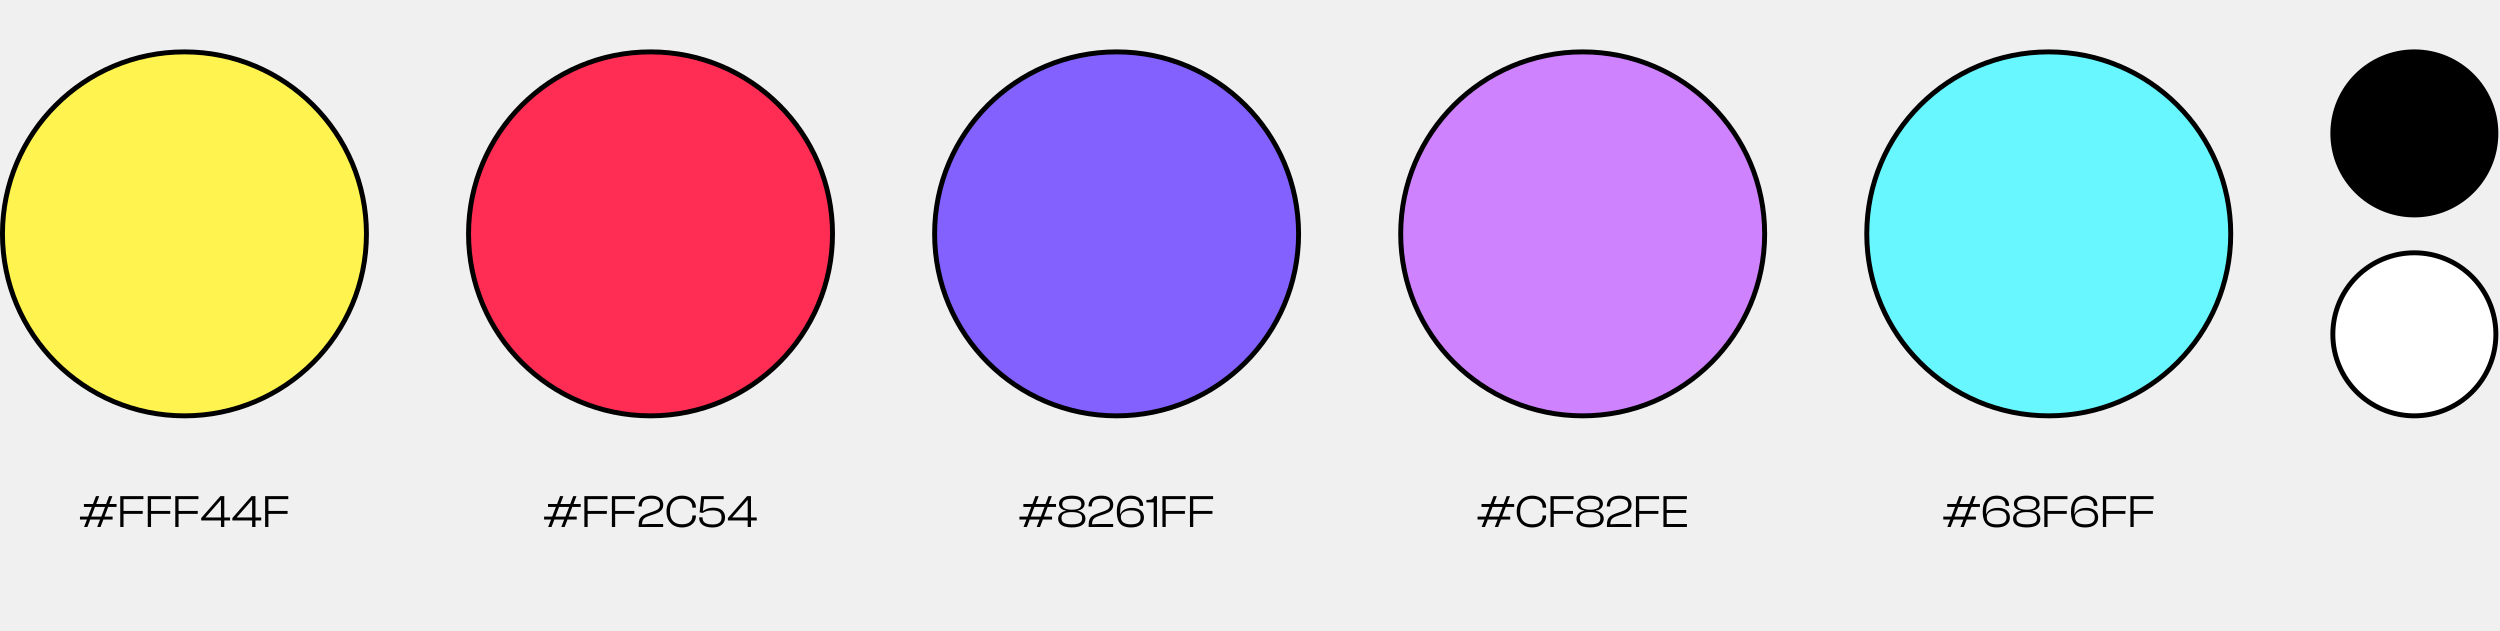
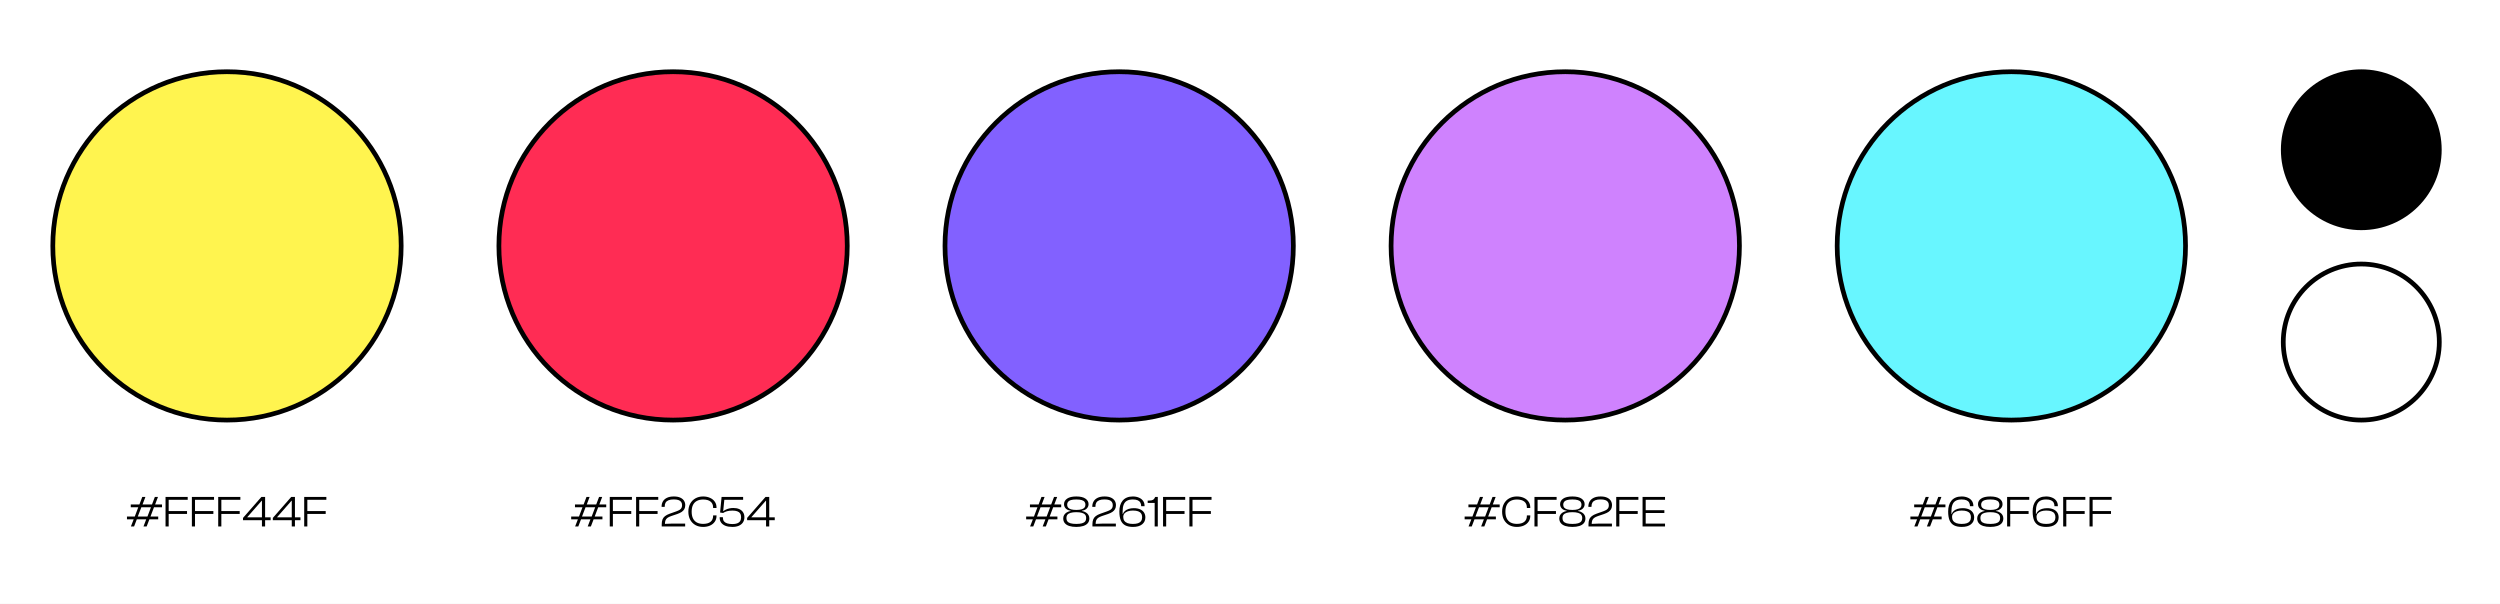
- <svg xmlns="http://www.w3.org/2000/svg" width="1518" height="383" viewBox="0 0 1518 383" fill="none">
-   <circle cx="112" cy="142" r="110.5" fill="#FFF44F" stroke="black" stroke-width="3" />
-   <circle cx="395" cy="142" r="110.5" fill="#FF2C54" stroke="black" stroke-width="3" />
-   <circle cx="678" cy="142" r="110.5" fill="#8261FF" stroke="black" stroke-width="3" />
-   <circle cx="961" cy="142" r="110.5" fill="#CF82FE" stroke="black" stroke-width="3" />
-   <circle cx="1244" cy="142" r="110.5" fill="#68F6FF" stroke="black" stroke-width="3" />
-   <circle cx="1466" cy="81" r="49.5" fill="black" stroke="black" stroke-width="3" />
-   <circle cx="1466" cy="203" r="49.5" fill="white" stroke="black" stroke-width="3" />
-   <path d="M53.056 320H51.04L52.804 315.464H48.548V313.672H53.504L55.716 307.82H50.956V306.028H56.444L58.264 301.24H60.252L58.432 306.028H64.424L66.244 301.24H68.232L66.412 306.028H70.78V307.82H65.684L63.472 313.672H68.372V315.464H62.772L61.036 320H59.02L60.756 315.464H54.792L53.056 320ZM57.676 307.792L55.408 313.7H61.54L63.78 307.792H57.676ZM75.008 320H73.02V301.24H75.008V320ZM86.656 312.02H73.692V310.228H86.656V312.02ZM87.076 303.06H73.692V301.24H87.076V303.06ZM91.715 320H89.727V301.24H91.715V320ZM103.363 312.02H90.399V310.228H103.363V312.02ZM103.783 303.06H90.399V301.24H103.783V303.06ZM108.422 320H106.434V301.24H108.422V320ZM120.07 312.02H107.106V310.228H120.07V312.02ZM120.49 303.06H107.106V301.24H120.49V303.06ZM139.689 316.024H122.161V314.568L133.837 301.24H135.461L134.481 303.648H134.033L124.905 314.036V314.204H139.689V316.024ZM136.189 320H134.173V301.24H136.189V320ZM158.611 316.024H141.083V314.568L152.759 301.24H154.383L153.403 303.648H152.955L143.827 314.036V314.204H158.611V316.024ZM155.111 320H153.095V301.24H155.111V320ZM162.973 320H160.985V301.24H162.973V320ZM174.621 312.02H161.657V310.228H174.621V312.02ZM175.041 303.06H161.657V301.24H175.041V303.06Z" fill="black" />
-   <path d="M334.867 320H332.851L334.615 315.464H330.359V313.672H335.315L337.527 307.82H332.767V306.028H338.255L340.075 301.24H342.063L340.243 306.028H346.235L348.055 301.24H350.043L348.223 306.028H352.591V307.82H347.495L345.283 313.672H350.183V315.464H344.583L342.847 320H340.831L342.567 315.464H336.603L334.867 320ZM339.487 307.792L337.219 313.7H343.351L345.591 307.792H339.487ZM356.818 320H354.83V301.24H356.818V320ZM368.466 312.02H355.502V310.228H368.466V312.02ZM368.886 303.06H355.502V301.24H368.886V303.06ZM373.525 320H371.537V301.24H373.525V320ZM385.173 312.02H372.209V310.228H385.173V312.02ZM385.593 303.06H372.209V301.24H385.593V303.06ZM402.664 320H387.796V318.628C387.796 317.415 387.955 316.397 388.272 315.576C388.59 314.736 389.122 314.027 389.868 313.448C390.634 312.851 391.642 312.328 392.892 311.88L397.092 310.396C398.007 310.06 398.726 309.724 399.248 309.388C399.771 309.033 400.144 308.623 400.368 308.156C400.592 307.689 400.704 307.129 400.704 306.476C400.704 305.655 400.508 304.973 400.116 304.432C399.743 303.891 399.164 303.489 398.38 303.228C397.615 302.967 396.635 302.836 395.44 302.836C394.096 302.836 393.004 303.004 392.164 303.34C391.324 303.676 390.699 304.171 390.288 304.824C389.896 305.477 389.7 306.271 389.7 307.204V307.54H387.712V307.288C387.712 306.168 387.974 305.132 388.496 304.18C389.038 303.209 389.878 302.435 391.016 301.856C392.174 301.259 393.667 300.96 395.496 300.96C397.176 300.96 398.548 301.212 399.612 301.716C400.676 302.22 401.46 302.883 401.964 303.704C402.468 304.525 402.72 305.449 402.72 306.476C402.72 307.447 402.524 308.287 402.132 308.996C401.74 309.687 401.171 310.284 400.424 310.788C399.678 311.273 398.744 311.712 397.624 312.104L393.788 313.392C392.762 313.747 391.959 314.139 391.38 314.568C390.82 314.997 390.419 315.52 390.176 316.136C389.952 316.733 389.84 317.471 389.84 318.348L394.04 318.18H402.664V320ZM414.041 320.28C412.212 320.28 410.588 319.888 409.169 319.104C407.769 318.301 406.668 317.181 405.865 315.744C405.081 314.288 404.689 312.58 404.689 310.62C404.689 308.66 405.081 306.961 405.865 305.524C406.668 304.068 407.769 302.948 409.169 302.164C410.588 301.361 412.212 300.96 414.041 300.96C415.665 300.96 417.121 301.249 418.409 301.828C419.697 302.388 420.705 303.191 421.433 304.236C422.18 305.263 422.553 306.495 422.553 307.932V308.268H420.397V307.932C420.397 306.327 419.856 305.085 418.773 304.208C417.69 303.331 416.122 302.892 414.069 302.892C412.52 302.892 411.194 303.191 410.093 303.788C409.01 304.367 408.189 305.225 407.629 306.364C407.069 307.503 406.789 308.921 406.789 310.62C406.789 312.3 407.069 313.719 407.629 314.876C408.189 316.015 409.01 316.883 410.093 317.48C411.194 318.059 412.52 318.348 414.069 318.348C416.122 318.348 417.69 317.909 418.773 317.032C419.856 316.155 420.397 314.913 420.397 313.308V312.972H422.553V313.308C422.553 314.727 422.18 315.959 421.433 317.004C420.705 318.049 419.697 318.861 418.409 319.44C417.121 320 415.665 320.28 414.041 320.28ZM432.633 320.28C430.916 320.28 429.451 320.047 428.237 319.58C427.043 319.095 426.128 318.423 425.493 317.564C424.877 316.687 424.569 315.669 424.569 314.512V314.12H426.613V314.512C426.613 315.408 426.847 316.155 427.313 316.752C427.78 317.331 428.461 317.76 429.357 318.04C430.253 318.32 431.355 318.46 432.661 318.46C433.837 318.46 434.827 318.32 435.629 318.04C436.451 317.741 437.076 317.275 437.505 316.64C437.935 316.005 438.149 315.175 438.149 314.148C438.149 313.121 437.935 312.3 437.505 311.684C437.095 311.068 436.479 310.62 435.657 310.34C434.855 310.06 433.865 309.92 432.689 309.92C431.271 309.92 430.095 310.06 429.161 310.34C428.247 310.601 427.444 310.965 426.753 311.432L426.025 311.068V310.004L426.921 310.256C427.332 309.92 427.855 309.603 428.489 309.304C429.124 308.987 429.843 308.735 430.645 308.548C431.467 308.361 432.344 308.268 433.277 308.268C434.659 308.268 435.872 308.492 436.917 308.94C437.963 309.388 438.775 310.051 439.353 310.928C439.951 311.787 440.249 312.86 440.249 314.148C440.249 315.399 439.941 316.491 439.325 317.424C438.709 318.339 437.832 319.048 436.693 319.552C435.555 320.037 434.201 320.28 432.633 320.28ZM425.773 301.24H439.437V303.06H427.509L426.669 311.432L424.821 311.152L425.773 301.24ZM459.507 316.024H441.979V314.568L453.655 301.24H455.279L454.299 303.648H453.851L444.723 314.036V314.204H459.507V316.024ZM456.007 320H453.991V301.24H456.007V320Z" fill="black" />
-   <path d="M623.5 320H621.484L623.248 315.464H618.992V313.672H623.948L626.16 307.82H621.4V306.028H626.888L628.708 301.24H630.696L628.876 306.028H634.868L636.688 301.24H638.676L636.856 306.028H641.224V307.82H636.128L633.916 313.672H638.816V315.464H633.216L631.48 320H629.464L631.2 315.464H625.236L623.5 320ZM628.12 307.792L625.852 313.7H631.984L634.224 307.792H628.12ZM650.799 320.28C649.101 320.28 647.626 320.084 646.375 319.692C645.143 319.3 644.191 318.703 643.519 317.9C642.847 317.097 642.511 316.099 642.511 314.904C642.511 314.12 642.689 313.411 643.043 312.776C643.398 312.141 643.921 311.6 644.611 311.152C645.321 310.685 646.189 310.359 647.215 310.172V309.976C645.853 309.789 644.807 309.313 644.079 308.548C643.37 307.783 643.015 306.877 643.015 305.832C643.015 304.395 643.669 303.228 644.975 302.332C646.301 301.417 648.242 300.96 650.799 300.96C653.375 300.96 655.317 301.417 656.623 302.332C657.93 303.228 658.583 304.395 658.583 305.832C658.583 306.877 658.219 307.783 657.491 308.548C656.782 309.313 655.746 309.789 654.383 309.976V310.172C655.429 310.359 656.297 310.685 656.987 311.152C657.697 311.6 658.219 312.141 658.555 312.776C658.91 313.411 659.087 314.12 659.087 314.904C659.087 316.099 658.751 317.097 658.079 317.9C657.407 318.703 656.446 319.3 655.195 319.692C653.963 320.084 652.498 320.28 650.799 320.28ZM650.799 318.376C652.293 318.376 653.497 318.245 654.411 317.984C655.326 317.723 655.998 317.321 656.427 316.78C656.857 316.22 657.071 315.492 657.071 314.596C657.071 313.775 656.857 313.093 656.427 312.552C655.998 312.011 655.317 311.609 654.383 311.348C653.469 311.068 652.274 310.928 650.799 310.928C649.343 310.928 648.149 311.068 647.215 311.348C646.282 311.609 645.601 312.011 645.171 312.552C644.742 313.093 644.527 313.775 644.527 314.596C644.527 315.492 644.742 316.22 645.171 316.78C645.601 317.321 646.273 317.723 647.187 317.984C648.121 318.245 649.325 318.376 650.799 318.376ZM650.799 309.5C652.125 309.5 653.217 309.379 654.075 309.136C654.934 308.893 655.569 308.529 655.979 308.044C656.39 307.559 656.595 306.943 656.595 306.196C656.595 305.505 656.418 304.908 656.063 304.404C655.709 303.9 655.102 303.517 654.243 303.256C653.403 302.995 652.255 302.864 650.799 302.864C649.343 302.864 648.195 302.995 647.355 303.256C646.515 303.517 645.909 303.9 645.535 304.404C645.181 304.908 645.003 305.505 645.003 306.196C645.003 306.943 645.209 307.559 645.619 308.044C646.049 308.529 646.683 308.893 647.523 309.136C648.382 309.379 649.474 309.5 650.799 309.5ZM675.903 320H661.035V318.628C661.035 317.415 661.193 316.397 661.511 315.576C661.828 314.736 662.36 314.027 663.107 313.448C663.872 312.851 664.88 312.328 666.131 311.88L670.331 310.396C671.245 310.06 671.964 309.724 672.487 309.388C673.009 309.033 673.383 308.623 673.607 308.156C673.831 307.689 673.943 307.129 673.943 306.476C673.943 305.655 673.747 304.973 673.355 304.432C672.981 303.891 672.403 303.489 671.619 303.228C670.853 302.967 669.873 302.836 668.679 302.836C667.335 302.836 666.243 303.004 665.403 303.34C664.563 303.676 663.937 304.171 663.527 304.824C663.135 305.477 662.939 306.271 662.939 307.204V307.54H660.951V307.288C660.951 306.168 661.212 305.132 661.735 304.18C662.276 303.209 663.116 302.435 664.255 301.856C665.412 301.259 666.905 300.96 668.735 300.96C670.415 300.96 671.787 301.212 672.851 301.716C673.915 302.22 674.699 302.883 675.203 303.704C675.707 304.525 675.959 305.449 675.959 306.476C675.959 307.447 675.763 308.287 675.371 308.996C674.979 309.687 674.409 310.284 673.663 310.788C672.916 311.273 671.983 311.712 670.863 312.104L667.027 313.392C666 313.747 665.197 314.139 664.619 314.568C664.059 314.997 663.657 315.52 663.415 316.136C663.191 316.733 663.079 317.471 663.079 318.348L667.279 318.18H675.903V320ZM686.747 320.28C684.75 320.28 683.117 319.944 681.847 319.272C680.578 318.6 679.635 317.545 679.019 316.108C678.422 314.671 678.123 312.785 678.123 310.452C678.123 309.052 678.291 307.773 678.627 306.616C678.982 305.459 679.505 304.46 680.195 303.62C680.905 302.761 681.791 302.108 682.855 301.66C683.938 301.193 685.217 300.96 686.691 300.96C688.11 300.96 689.379 301.203 690.499 301.688C691.638 302.155 692.525 302.836 693.159 303.732C693.794 304.609 694.111 305.683 694.111 306.952V307.148H691.955V306.952C691.955 306.187 691.787 305.496 691.451 304.88C691.115 304.245 690.565 303.751 689.799 303.396C689.034 303.041 687.998 302.864 686.691 302.864C685.105 302.864 683.835 303.144 682.883 303.704C681.95 304.245 681.269 305.076 680.839 306.196C680.41 307.297 680.195 308.688 680.195 310.368V312.048H680.391C680.615 311.357 681.035 310.732 681.651 310.172C682.267 309.612 683.061 309.173 684.031 308.856C685.002 308.539 686.103 308.38 687.335 308.38C688.866 308.38 690.173 308.623 691.255 309.108C692.338 309.575 693.169 310.247 693.747 311.124C694.326 312.001 694.615 313.047 694.615 314.26C694.615 316.089 693.925 317.555 692.543 318.656C691.181 319.739 689.249 320.28 686.747 320.28ZM686.691 318.376C688.035 318.376 689.137 318.227 689.995 317.928C690.873 317.611 691.517 317.135 691.927 316.5C692.357 315.865 692.571 315.072 692.571 314.12C692.571 313.187 692.366 312.412 691.955 311.796C691.545 311.161 690.91 310.685 690.051 310.368C689.193 310.051 688.082 309.892 686.719 309.892C685.45 309.892 684.358 310.06 683.443 310.396C682.529 310.713 681.819 311.171 681.315 311.768C680.83 312.365 680.587 313.093 680.587 313.952C680.587 314.923 680.821 315.744 681.287 316.416C681.773 317.069 682.463 317.564 683.359 317.9C684.274 318.217 685.385 318.376 686.691 318.376ZM702.506 320H700.518V305.076H696.094V303.564H697.074C698.12 303.564 698.922 303.396 699.482 303.06C700.042 302.724 700.509 302.117 700.882 301.24H702.506V320ZM707.822 320H705.834V301.24H707.822V320ZM719.47 312.02H706.506V310.228H719.47V312.02ZM719.89 303.06H706.506V301.24H719.89V303.06ZM724.529 320H722.541V301.24H724.529V320ZM736.177 312.02H723.213V310.228H736.177V312.02ZM736.597 303.06H723.213V301.24H736.597V303.06Z" fill="black" />
-   <path d="M901.673 320H899.657L901.421 315.464H897.165V313.672H902.121L904.333 307.82H899.573V306.028H905.061L906.881 301.24H908.869L907.049 306.028H913.041L914.861 301.24H916.849L915.029 306.028H919.397V307.82H914.301L912.089 313.672H916.989V315.464H911.389L909.653 320H907.637L909.373 315.464H903.409L901.673 320ZM906.293 307.792L904.025 313.7H910.157L912.397 307.792H906.293ZM930.289 320.28C928.46 320.28 926.836 319.888 925.417 319.104C924.017 318.301 922.916 317.181 922.113 315.744C921.329 314.288 920.937 312.58 920.937 310.62C920.937 308.66 921.329 306.961 922.113 305.524C922.916 304.068 924.017 302.948 925.417 302.164C926.836 301.361 928.46 300.96 930.289 300.96C931.913 300.96 933.369 301.249 934.657 301.828C935.945 302.388 936.953 303.191 937.681 304.236C938.428 305.263 938.801 306.495 938.801 307.932V308.268H936.645V307.932C936.645 306.327 936.104 305.085 935.021 304.208C933.938 303.331 932.37 302.892 930.317 302.892C928.768 302.892 927.442 303.191 926.341 303.788C925.258 304.367 924.437 305.225 923.877 306.364C923.317 307.503 923.037 308.921 923.037 310.62C923.037 312.3 923.317 313.719 923.877 314.876C924.437 316.015 925.258 316.883 926.341 317.48C927.442 318.059 928.768 318.348 930.317 318.348C932.37 318.348 933.938 317.909 935.021 317.032C936.104 316.155 936.645 314.913 936.645 313.308V312.972H938.801V313.308C938.801 314.727 938.428 315.959 937.681 317.004C936.953 318.049 935.945 318.861 934.657 319.44C933.369 320 931.913 320.28 930.289 320.28ZM943.449 320H941.461V301.24H943.449V320ZM955.097 312.02H942.133V310.228H955.097V312.02ZM955.517 303.06H942.133V301.24H955.517V303.06ZM965.504 320.28C963.806 320.28 962.331 320.084 961.08 319.692C959.848 319.3 958.896 318.703 958.224 317.9C957.552 317.097 957.216 316.099 957.216 314.904C957.216 314.12 957.394 313.411 957.748 312.776C958.103 312.141 958.626 311.6 959.316 311.152C960.026 310.685 960.894 310.359 961.92 310.172V309.976C960.558 309.789 959.512 309.313 958.784 308.548C958.075 307.783 957.72 306.877 957.72 305.832C957.72 304.395 958.374 303.228 959.68 302.332C961.006 301.417 962.947 300.96 965.504 300.96C968.08 300.96 970.022 301.417 971.328 302.332C972.635 303.228 973.288 304.395 973.288 305.832C973.288 306.877 972.924 307.783 972.196 308.548C971.487 309.313 970.451 309.789 969.088 309.976V310.172C970.134 310.359 971.002 310.685 971.692 311.152C972.402 311.6 972.924 312.141 973.26 312.776C973.615 313.411 973.792 314.12 973.792 314.904C973.792 316.099 973.456 317.097 972.784 317.9C972.112 318.703 971.151 319.3 969.9 319.692C968.668 320.084 967.203 320.28 965.504 320.28ZM965.504 318.376C966.998 318.376 968.202 318.245 969.116 317.984C970.031 317.723 970.703 317.321 971.132 316.78C971.562 316.22 971.776 315.492 971.776 314.596C971.776 313.775 971.562 313.093 971.132 312.552C970.703 312.011 970.022 311.609 969.088 311.348C968.174 311.068 966.979 310.928 965.504 310.928C964.048 310.928 962.854 311.068 961.92 311.348C960.987 311.609 960.306 312.011 959.876 312.552C959.447 313.093 959.232 313.775 959.232 314.596C959.232 315.492 959.447 316.22 959.876 316.78C960.306 317.321 960.978 317.723 961.892 317.984C962.826 318.245 964.03 318.376 965.504 318.376ZM965.504 309.5C966.83 309.5 967.922 309.379 968.78 309.136C969.639 308.893 970.274 308.529 970.684 308.044C971.095 307.559 971.3 306.943 971.3 306.196C971.3 305.505 971.123 304.908 970.768 304.404C970.414 303.9 969.807 303.517 968.948 303.256C968.108 302.995 966.96 302.864 965.504 302.864C964.048 302.864 962.9 302.995 962.06 303.256C961.22 303.517 960.614 303.9 960.24 304.404C959.886 304.908 959.708 305.505 959.708 306.196C959.708 306.943 959.914 307.559 960.324 308.044C960.754 308.529 961.388 308.893 962.228 309.136C963.087 309.379 964.179 309.5 965.504 309.5ZM990.608 320H975.74V318.628C975.74 317.415 975.898 316.397 976.216 315.576C976.533 314.736 977.065 314.027 977.812 313.448C978.577 312.851 979.585 312.328 980.836 311.88L985.036 310.396C985.95 310.06 986.669 309.724 987.192 309.388C987.714 309.033 988.088 308.623 988.312 308.156C988.536 307.689 988.648 307.129 988.648 306.476C988.648 305.655 988.452 304.973 988.06 304.432C987.686 303.891 987.108 303.489 986.324 303.228C985.558 302.967 984.578 302.836 983.384 302.836C982.04 302.836 980.948 303.004 980.108 303.34C979.268 303.676 978.642 304.171 978.232 304.824C977.84 305.477 977.644 306.271 977.644 307.204V307.54H975.656V307.288C975.656 306.168 975.917 305.132 976.44 304.18C976.981 303.209 977.821 302.435 978.96 301.856C980.117 301.259 981.61 300.96 983.44 300.96C985.12 300.96 986.492 301.212 987.556 301.716C988.62 302.22 989.404 302.883 989.908 303.704C990.412 304.525 990.664 305.449 990.664 306.476C990.664 307.447 990.468 308.287 990.076 308.996C989.684 309.687 989.114 310.284 988.368 310.788C987.621 311.273 986.688 311.712 985.568 312.104L981.732 313.392C980.705 313.747 979.902 314.139 979.324 314.568C978.764 314.997 978.362 315.52 978.12 316.136C977.896 316.733 977.784 317.471 977.784 318.348L981.984 318.18H990.608V320ZM995.32 320H993.332V301.24H995.32V320ZM1006.97 312.02H994.004V310.228H1006.97V312.02ZM1007.39 303.06H994.004V301.24H1007.39V303.06ZM1012.03 320H1010.04V301.24H1012.03V320ZM1024.29 320H1010.71V318.18H1024.29V320ZM1023.87 311.46H1010.71V309.668H1023.87V311.46ZM1024.29 303.06H1010.71V301.24H1024.29V303.06Z" fill="black" />
-   <path d="M1184.45 320H1182.44L1184.2 315.464H1179.95V313.672H1184.9L1187.11 307.82H1182.35V306.028H1187.84L1189.66 301.24H1191.65L1189.83 306.028H1195.82L1197.64 301.24H1199.63L1197.81 306.028H1202.18V307.82H1197.08L1194.87 313.672H1199.77V315.464H1194.17L1192.43 320H1190.42L1192.15 315.464H1186.19L1184.45 320ZM1189.07 307.792L1186.81 313.7H1192.94L1195.18 307.792H1189.07ZM1212.54 320.28C1210.54 320.28 1208.91 319.944 1207.64 319.272C1206.37 318.6 1205.43 317.545 1204.81 316.108C1204.21 314.671 1203.91 312.785 1203.91 310.452C1203.91 309.052 1204.08 307.773 1204.42 306.616C1204.77 305.459 1205.3 304.46 1205.99 303.62C1206.7 302.761 1207.58 302.108 1208.65 301.66C1209.73 301.193 1211.01 300.96 1212.48 300.96C1213.9 300.96 1215.17 301.203 1216.29 301.688C1217.43 302.155 1218.32 302.836 1218.95 303.732C1219.58 304.609 1219.9 305.683 1219.9 306.952V307.148H1217.75V306.952C1217.75 306.187 1217.58 305.496 1217.24 304.88C1216.91 304.245 1216.36 303.751 1215.59 303.396C1214.82 303.041 1213.79 302.864 1212.48 302.864C1210.9 302.864 1209.63 303.144 1208.67 303.704C1207.74 304.245 1207.06 305.076 1206.63 306.196C1206.2 307.297 1205.99 308.688 1205.99 310.368V312.048H1206.18C1206.41 311.357 1206.83 310.732 1207.44 310.172C1208.06 309.612 1208.85 309.173 1209.82 308.856C1210.79 308.539 1211.89 308.38 1213.13 308.38C1214.66 308.38 1215.96 308.623 1217.05 309.108C1218.13 309.575 1218.96 310.247 1219.54 311.124C1220.12 312.001 1220.41 313.047 1220.41 314.26C1220.41 316.089 1219.72 317.555 1218.33 318.656C1216.97 319.739 1215.04 320.28 1212.54 320.28ZM1212.48 318.376C1213.83 318.376 1214.93 318.227 1215.79 317.928C1216.66 317.611 1217.31 317.135 1217.72 316.5C1218.15 315.865 1218.36 315.072 1218.36 314.12C1218.36 313.187 1218.16 312.412 1217.75 311.796C1217.34 311.161 1216.7 310.685 1215.84 310.368C1214.98 310.051 1213.87 309.892 1212.51 309.892C1211.24 309.892 1210.15 310.06 1209.23 310.396C1208.32 310.713 1207.61 311.171 1207.11 311.768C1206.62 312.365 1206.38 313.093 1206.38 313.952C1206.38 314.923 1206.61 315.744 1207.08 316.416C1207.56 317.069 1208.25 317.564 1209.15 317.9C1210.06 318.217 1211.18 318.376 1212.48 318.376ZM1230.62 320.28C1228.92 320.28 1227.45 320.084 1226.2 319.692C1224.97 319.3 1224.01 318.703 1223.34 317.9C1222.67 317.097 1222.33 316.099 1222.33 314.904C1222.33 314.12 1222.51 313.411 1222.87 312.776C1223.22 312.141 1223.74 311.6 1224.43 311.152C1225.14 310.685 1226.01 310.359 1227.04 310.172V309.976C1225.67 309.789 1224.63 309.313 1223.9 308.548C1223.19 307.783 1222.84 306.877 1222.84 305.832C1222.84 304.395 1223.49 303.228 1224.8 302.332C1226.12 301.417 1228.06 300.96 1230.62 300.96C1233.2 300.96 1235.14 301.417 1236.45 302.332C1237.75 303.228 1238.41 304.395 1238.41 305.832C1238.41 306.877 1238.04 307.783 1237.31 308.548C1236.6 309.313 1235.57 309.789 1234.21 309.976V310.172C1235.25 310.359 1236.12 310.685 1236.81 311.152C1237.52 311.6 1238.04 312.141 1238.38 312.776C1238.73 313.411 1238.91 314.12 1238.91 314.904C1238.91 316.099 1238.57 317.097 1237.9 317.9C1237.23 318.703 1236.27 319.3 1235.02 319.692C1233.79 320.084 1232.32 320.28 1230.62 320.28ZM1230.62 318.376C1232.11 318.376 1233.32 318.245 1234.23 317.984C1235.15 317.723 1235.82 317.321 1236.25 316.78C1236.68 316.22 1236.89 315.492 1236.89 314.596C1236.89 313.775 1236.68 313.093 1236.25 312.552C1235.82 312.011 1235.14 311.609 1234.21 311.348C1233.29 311.068 1232.1 310.928 1230.62 310.928C1229.17 310.928 1227.97 311.068 1227.04 311.348C1226.1 311.609 1225.42 312.011 1224.99 312.552C1224.56 313.093 1224.35 313.775 1224.35 314.596C1224.35 315.492 1224.56 316.22 1224.99 316.78C1225.42 317.321 1226.09 317.723 1227.01 317.984C1227.94 318.245 1229.15 318.376 1230.62 318.376ZM1230.62 309.5C1231.95 309.5 1233.04 309.379 1233.9 309.136C1234.76 308.893 1235.39 308.529 1235.8 308.044C1236.21 307.559 1236.42 306.943 1236.42 306.196C1236.42 305.505 1236.24 304.908 1235.89 304.404C1235.53 303.9 1234.92 303.517 1234.07 303.256C1233.23 302.995 1232.08 302.864 1230.62 302.864C1229.17 302.864 1228.02 302.995 1227.18 303.256C1226.34 303.517 1225.73 303.9 1225.36 304.404C1225 304.908 1224.83 305.505 1224.83 306.196C1224.83 306.943 1225.03 307.559 1225.44 308.044C1225.87 308.529 1226.51 308.893 1227.35 309.136C1228.2 309.379 1229.3 309.5 1230.62 309.5ZM1243.29 320H1241.31V301.24H1243.29V320ZM1254.94 312.02H1241.98V310.228H1254.94V312.02ZM1255.36 303.06H1241.98V301.24H1255.36V303.06ZM1266.13 320.28C1264.13 320.28 1262.5 319.944 1261.23 319.272C1259.96 318.6 1259.02 317.545 1258.4 316.108C1257.81 314.671 1257.51 312.785 1257.51 310.452C1257.51 309.052 1257.68 307.773 1258.01 306.616C1258.37 305.459 1258.89 304.46 1259.58 303.62C1260.29 302.761 1261.18 302.108 1262.24 301.66C1263.32 301.193 1264.6 300.96 1266.08 300.96C1267.49 300.96 1268.76 301.203 1269.88 301.688C1271.02 302.155 1271.91 302.836 1272.54 303.732C1273.18 304.609 1273.5 305.683 1273.5 306.952V307.148H1271.34V306.952C1271.34 306.187 1271.17 305.496 1270.84 304.88C1270.5 304.245 1269.95 303.751 1269.18 303.396C1268.42 303.041 1267.38 302.864 1266.08 302.864C1264.49 302.864 1263.22 303.144 1262.27 303.704C1261.33 304.245 1260.65 305.076 1260.22 306.196C1259.79 307.297 1259.58 308.688 1259.58 310.368V312.048H1259.78C1260 311.357 1260.42 310.732 1261.04 310.172C1261.65 309.612 1262.45 309.173 1263.42 308.856C1264.39 308.539 1265.49 308.38 1266.72 308.38C1268.25 308.38 1269.56 308.623 1270.64 309.108C1271.72 309.575 1272.55 310.247 1273.13 311.124C1273.71 312.001 1274 313.047 1274 314.26C1274 316.089 1273.31 317.555 1271.93 318.656C1270.57 319.739 1268.63 320.28 1266.13 320.28ZM1266.08 318.376C1267.42 318.376 1268.52 318.227 1269.38 317.928C1270.26 317.611 1270.9 317.135 1271.31 316.5C1271.74 315.865 1271.96 315.072 1271.96 314.12C1271.96 313.187 1271.75 312.412 1271.34 311.796C1270.93 311.161 1270.29 310.685 1269.44 310.368C1268.58 310.051 1267.47 309.892 1266.1 309.892C1264.83 309.892 1263.74 310.06 1262.83 310.396C1261.91 310.713 1261.2 311.171 1260.7 311.768C1260.21 312.365 1259.97 313.093 1259.97 313.952C1259.97 314.923 1260.21 315.744 1260.67 316.416C1261.16 317.069 1261.85 317.564 1262.74 317.9C1263.66 318.217 1264.77 318.376 1266.08 318.376ZM1278.87 320H1276.88V301.24H1278.87V320ZM1290.52 312.02H1277.55V310.228H1290.52V312.02ZM1290.94 303.06H1277.55V301.24H1290.94V303.06ZM1295.57 320H1293.59V301.24H1295.57V320ZM1307.22 312.02H1294.26V310.228H1307.22V312.02ZM1307.64 303.06H1294.26V301.24H1307.64V303.06Z" fill="black" />
+ <svg xmlns="http://www.w3.org/2000/svg" width="1586" height="383" viewBox="0 0 1586 383" fill="none">
+   <rect width="1586" height="383" fill="white" />
+   <circle cx="144" cy="156" r="110.5" fill="#FFF44F" stroke="black" stroke-width="3" />
+   <circle cx="427" cy="156" r="110.5" fill="#FF2C54" stroke="black" stroke-width="3" />
+   <circle cx="710" cy="156" r="110.5" fill="#8261FF" stroke="black" stroke-width="3" />
+   <circle cx="993" cy="156" r="110.5" fill="#CF82FE" stroke="black" stroke-width="3" />
+   <circle cx="1276" cy="156" r="110.5" fill="#68F6FF" stroke="black" stroke-width="3" />
+   <circle cx="1498" cy="95" r="49.5" fill="black" stroke="black" stroke-width="3" />
+   <circle cx="1498" cy="217" r="49.5" fill="white" stroke="black" stroke-width="3" />
+   <path d="M85.056 334H83.04L84.804 329.464H80.548V327.672H85.504L87.716 321.82H82.956V320.028H88.444L90.264 315.24H92.252L90.432 320.028H96.424L98.244 315.24H100.232L98.412 320.028H102.78V321.82H97.684L95.472 327.672H100.372V329.464H94.772L93.036 334H91.02L92.756 329.464H86.792L85.056 334ZM89.676 321.792L87.408 327.7H93.54L95.78 321.792H89.676ZM107.008 334H105.02V315.24H107.008V334ZM118.656 326.02H105.692V324.228H118.656V326.02ZM119.076 317.06H105.692V315.24H119.076V317.06ZM123.715 334H121.727V315.24H123.715V334ZM135.363 326.02H122.399V324.228H135.363V326.02ZM135.783 317.06H122.399V315.24H135.783V317.06ZM140.422 334H138.434V315.24H140.422V334ZM152.07 326.02H139.106V324.228H152.07V326.02ZM152.49 317.06H139.106V315.24H152.49V317.06ZM171.689 330.024H154.161V328.568L165.837 315.24H167.461L166.481 317.648H166.033L156.905 328.036V328.204H171.689V330.024ZM168.189 334H166.173V315.24H168.189V334ZM190.611 330.024H173.083V328.568L184.759 315.24H186.383L185.403 317.648H184.955L175.827 328.036V328.204H190.611V330.024ZM187.111 334H185.095V315.24H187.111V334ZM194.973 334H192.985V315.24H194.973V334ZM206.621 326.02H193.657V324.228H206.621V326.02ZM207.041 317.06H193.657V315.24H207.041V317.06Z" fill="black" />
+   <path d="M366.867 334H364.851L366.615 329.464H362.359V327.672H367.315L369.527 321.82H364.767V320.028H370.255L372.075 315.24H374.063L372.243 320.028H378.235L380.055 315.24H382.043L380.223 320.028H384.591V321.82H379.495L377.283 327.672H382.183V329.464H376.583L374.847 334H372.831L374.567 329.464H368.603L366.867 334ZM371.487 321.792L369.219 327.7H375.351L377.591 321.792H371.487ZM388.818 334H386.83V315.24H388.818V334ZM400.466 326.02H387.502V324.228H400.466V326.02ZM400.886 317.06H387.502V315.24H400.886V317.06ZM405.525 334H403.537V315.24H405.525V334ZM417.173 326.02H404.209V324.228H417.173V326.02ZM417.593 317.06H404.209V315.24H417.593V317.06ZM434.664 334H419.796V332.628C419.796 331.415 419.955 330.397 420.272 329.576C420.59 328.736 421.122 328.027 421.868 327.448C422.634 326.851 423.642 326.328 424.892 325.88L429.092 324.396C430.007 324.06 430.726 323.724 431.248 323.388C431.771 323.033 432.144 322.623 432.368 322.156C432.592 321.689 432.704 321.129 432.704 320.476C432.704 319.655 432.508 318.973 432.116 318.432C431.743 317.891 431.164 317.489 430.38 317.228C429.615 316.967 428.635 316.836 427.44 316.836C426.096 316.836 425.004 317.004 424.164 317.34C423.324 317.676 422.699 318.171 422.288 318.824C421.896 319.477 421.7 320.271 421.7 321.204V321.54H419.712V321.288C419.712 320.168 419.974 319.132 420.496 318.18C421.038 317.209 421.878 316.435 423.016 315.856C424.174 315.259 425.667 314.96 427.496 314.96C429.176 314.96 430.548 315.212 431.612 315.716C432.676 316.22 433.46 316.883 433.964 317.704C434.468 318.525 434.72 319.449 434.72 320.476C434.72 321.447 434.524 322.287 434.132 322.996C433.74 323.687 433.171 324.284 432.424 324.788C431.678 325.273 430.744 325.712 429.624 326.104L425.788 327.392C424.762 327.747 423.959 328.139 423.38 328.568C422.82 328.997 422.419 329.52 422.176 330.136C421.952 330.733 421.84 331.471 421.84 332.348L426.04 332.18H434.664V334ZM446.041 334.28C444.212 334.28 442.588 333.888 441.169 333.104C439.769 332.301 438.668 331.181 437.865 329.744C437.081 328.288 436.689 326.58 436.689 324.62C436.689 322.66 437.081 320.961 437.865 319.524C438.668 318.068 439.769 316.948 441.169 316.164C442.588 315.361 444.212 314.96 446.041 314.96C447.665 314.96 449.121 315.249 450.409 315.828C451.697 316.388 452.705 317.191 453.433 318.236C454.18 319.263 454.553 320.495 454.553 321.932V322.268H452.397V321.932C452.397 320.327 451.856 319.085 450.773 318.208C449.69 317.331 448.122 316.892 446.069 316.892C444.52 316.892 443.194 317.191 442.093 317.788C441.01 318.367 440.189 319.225 439.629 320.364C439.069 321.503 438.789 322.921 438.789 324.62C438.789 326.3 439.069 327.719 439.629 328.876C440.189 330.015 441.01 330.883 442.093 331.48C443.194 332.059 444.52 332.348 446.069 332.348C448.122 332.348 449.69 331.909 450.773 331.032C451.856 330.155 452.397 328.913 452.397 327.308V326.972H454.553V327.308C454.553 328.727 454.18 329.959 453.433 331.004C452.705 332.049 451.697 332.861 450.409 333.44C449.121 334 447.665 334.28 446.041 334.28ZM464.633 334.28C462.916 334.28 461.451 334.047 460.237 333.58C459.043 333.095 458.128 332.423 457.493 331.564C456.877 330.687 456.569 329.669 456.569 328.512V328.12H458.613V328.512C458.613 329.408 458.847 330.155 459.313 330.752C459.78 331.331 460.461 331.76 461.357 332.04C462.253 332.32 463.355 332.46 464.661 332.46C465.837 332.46 466.827 332.32 467.629 332.04C468.451 331.741 469.076 331.275 469.505 330.64C469.935 330.005 470.149 329.175 470.149 328.148C470.149 327.121 469.935 326.3 469.505 325.684C469.095 325.068 468.479 324.62 467.657 324.34C466.855 324.06 465.865 323.92 464.689 323.92C463.271 323.92 462.095 324.06 461.161 324.34C460.247 324.601 459.444 324.965 458.753 325.432L458.025 325.068V324.004L458.921 324.256C459.332 323.92 459.855 323.603 460.489 323.304C461.124 322.987 461.843 322.735 462.645 322.548C463.467 322.361 464.344 322.268 465.277 322.268C466.659 322.268 467.872 322.492 468.917 322.94C469.963 323.388 470.775 324.051 471.353 324.928C471.951 325.787 472.249 326.86 472.249 328.148C472.249 329.399 471.941 330.491 471.325 331.424C470.709 332.339 469.832 333.048 468.693 333.552C467.555 334.037 466.201 334.28 464.633 334.28ZM457.773 315.24H471.437V317.06H459.509L458.669 325.432L456.821 325.152L457.773 315.24ZM491.507 330.024H473.979V328.568L485.655 315.24H487.279L486.299 317.648H485.851L476.723 328.036V328.204H491.507V330.024ZM488.007 334H485.991V315.24H488.007V334Z" fill="black" />
+   <path d="M655.5 334H653.484L655.248 329.464H650.992V327.672H655.948L658.16 321.82H653.4V320.028H658.888L660.708 315.24H662.696L660.876 320.028H666.868L668.688 315.24H670.676L668.856 320.028H673.224V321.82H668.128L665.916 327.672H670.816V329.464H665.216L663.48 334H661.464L663.2 329.464H657.236L655.5 334ZM660.12 321.792L657.852 327.7H663.984L666.224 321.792H660.12ZM682.799 334.28C681.101 334.28 679.626 334.084 678.375 333.692C677.143 333.3 676.191 332.703 675.519 331.9C674.847 331.097 674.511 330.099 674.511 328.904C674.511 328.12 674.689 327.411 675.043 326.776C675.398 326.141 675.921 325.6 676.611 325.152C677.321 324.685 678.189 324.359 679.215 324.172V323.976C677.853 323.789 676.807 323.313 676.079 322.548C675.37 321.783 675.015 320.877 675.015 319.832C675.015 318.395 675.669 317.228 676.975 316.332C678.301 315.417 680.242 314.96 682.799 314.96C685.375 314.96 687.317 315.417 688.623 316.332C689.93 317.228 690.583 318.395 690.583 319.832C690.583 320.877 690.219 321.783 689.491 322.548C688.782 323.313 687.746 323.789 686.383 323.976V324.172C687.429 324.359 688.297 324.685 688.987 325.152C689.697 325.6 690.219 326.141 690.555 326.776C690.91 327.411 691.087 328.12 691.087 328.904C691.087 330.099 690.751 331.097 690.079 331.9C689.407 332.703 688.446 333.3 687.195 333.692C685.963 334.084 684.498 334.28 682.799 334.28ZM682.799 332.376C684.293 332.376 685.497 332.245 686.411 331.984C687.326 331.723 687.998 331.321 688.427 330.78C688.857 330.22 689.071 329.492 689.071 328.596C689.071 327.775 688.857 327.093 688.427 326.552C687.998 326.011 687.317 325.609 686.383 325.348C685.469 325.068 684.274 324.928 682.799 324.928C681.343 324.928 680.149 325.068 679.215 325.348C678.282 325.609 677.601 326.011 677.171 326.552C676.742 327.093 676.527 327.775 676.527 328.596C676.527 329.492 676.742 330.22 677.171 330.78C677.601 331.321 678.273 331.723 679.187 331.984C680.121 332.245 681.325 332.376 682.799 332.376ZM682.799 323.5C684.125 323.5 685.217 323.379 686.075 323.136C686.934 322.893 687.569 322.529 687.979 322.044C688.39 321.559 688.595 320.943 688.595 320.196C688.595 319.505 688.418 318.908 688.063 318.404C687.709 317.9 687.102 317.517 686.243 317.256C685.403 316.995 684.255 316.864 682.799 316.864C681.343 316.864 680.195 316.995 679.355 317.256C678.515 317.517 677.909 317.9 677.535 318.404C677.181 318.908 677.003 319.505 677.003 320.196C677.003 320.943 677.209 321.559 677.619 322.044C678.049 322.529 678.683 322.893 679.523 323.136C680.382 323.379 681.474 323.5 682.799 323.5ZM707.903 334H693.035V332.628C693.035 331.415 693.193 330.397 693.511 329.576C693.828 328.736 694.36 328.027 695.107 327.448C695.872 326.851 696.88 326.328 698.131 325.88L702.331 324.396C703.245 324.06 703.964 323.724 704.487 323.388C705.009 323.033 705.383 322.623 705.607 322.156C705.831 321.689 705.943 321.129 705.943 320.476C705.943 319.655 705.747 318.973 705.355 318.432C704.981 317.891 704.403 317.489 703.619 317.228C702.853 316.967 701.873 316.836 700.679 316.836C699.335 316.836 698.243 317.004 697.403 317.34C696.563 317.676 695.937 318.171 695.527 318.824C695.135 319.477 694.939 320.271 694.939 321.204V321.54H692.951V321.288C692.951 320.168 693.212 319.132 693.735 318.18C694.276 317.209 695.116 316.435 696.255 315.856C697.412 315.259 698.905 314.96 700.735 314.96C702.415 314.96 703.787 315.212 704.851 315.716C705.915 316.22 706.699 316.883 707.203 317.704C707.707 318.525 707.959 319.449 707.959 320.476C707.959 321.447 707.763 322.287 707.371 322.996C706.979 323.687 706.409 324.284 705.663 324.788C704.916 325.273 703.983 325.712 702.863 326.104L699.027 327.392C698 327.747 697.197 328.139 696.619 328.568C696.059 328.997 695.657 329.52 695.415 330.136C695.191 330.733 695.079 331.471 695.079 332.348L699.279 332.18H707.903V334ZM718.747 334.28C716.75 334.28 715.117 333.944 713.847 333.272C712.578 332.6 711.635 331.545 711.019 330.108C710.422 328.671 710.123 326.785 710.123 324.452C710.123 323.052 710.291 321.773 710.627 320.616C710.982 319.459 711.505 318.46 712.195 317.62C712.905 316.761 713.791 316.108 714.855 315.66C715.938 315.193 717.217 314.96 718.691 314.96C720.11 314.96 721.379 315.203 722.499 315.688C723.638 316.155 724.525 316.836 725.159 317.732C725.794 318.609 726.111 319.683 726.111 320.952V321.148H723.955V320.952C723.955 320.187 723.787 319.496 723.451 318.88C723.115 318.245 722.565 317.751 721.799 317.396C721.034 317.041 719.998 316.864 718.691 316.864C717.105 316.864 715.835 317.144 714.883 317.704C713.95 318.245 713.269 319.076 712.839 320.196C712.41 321.297 712.195 322.688 712.195 324.368V326.048H712.391C712.615 325.357 713.035 324.732 713.651 324.172C714.267 323.612 715.061 323.173 716.031 322.856C717.002 322.539 718.103 322.38 719.335 322.38C720.866 322.38 722.173 322.623 723.255 323.108C724.338 323.575 725.169 324.247 725.747 325.124C726.326 326.001 726.615 327.047 726.615 328.26C726.615 330.089 725.925 331.555 724.543 332.656C723.181 333.739 721.249 334.28 718.747 334.28ZM718.691 332.376C720.035 332.376 721.137 332.227 721.995 331.928C722.873 331.611 723.517 331.135 723.927 330.5C724.357 329.865 724.571 329.072 724.571 328.12C724.571 327.187 724.366 326.412 723.955 325.796C723.545 325.161 722.91 324.685 722.051 324.368C721.193 324.051 720.082 323.892 718.719 323.892C717.45 323.892 716.358 324.06 715.443 324.396C714.529 324.713 713.819 325.171 713.315 325.768C712.83 326.365 712.587 327.093 712.587 327.952C712.587 328.923 712.821 329.744 713.287 330.416C713.773 331.069 714.463 331.564 715.359 331.9C716.274 332.217 717.385 332.376 718.691 332.376ZM734.506 334H732.518V319.076H728.094V317.564H729.074C730.12 317.564 730.922 317.396 731.482 317.06C732.042 316.724 732.509 316.117 732.882 315.24H734.506V334ZM739.822 334H737.834V315.24H739.822V334ZM751.47 326.02H738.506V324.228H751.47V326.02ZM751.89 317.06H738.506V315.24H751.89V317.06ZM756.529 334H754.541V315.24H756.529V334ZM768.177 326.02H755.213V324.228H768.177V326.02ZM768.597 317.06H755.213V315.24H768.597V317.06Z" fill="black" />
+   <path d="M933.673 334H931.657L933.421 329.464H929.165V327.672H934.121L936.333 321.82H931.573V320.028H937.061L938.881 315.24H940.869L939.049 320.028H945.041L946.861 315.24H948.849L947.029 320.028H951.397V321.82H946.301L944.089 327.672H948.989V329.464H943.389L941.653 334H939.637L941.373 329.464H935.409L933.673 334ZM938.293 321.792L936.025 327.7H942.157L944.397 321.792H938.293ZM962.289 334.28C960.46 334.28 958.836 333.888 957.417 333.104C956.017 332.301 954.916 331.181 954.113 329.744C953.329 328.288 952.937 326.58 952.937 324.62C952.937 322.66 953.329 320.961 954.113 319.524C954.916 318.068 956.017 316.948 957.417 316.164C958.836 315.361 960.46 314.96 962.289 314.96C963.913 314.96 965.369 315.249 966.657 315.828C967.945 316.388 968.953 317.191 969.681 318.236C970.428 319.263 970.801 320.495 970.801 321.932V322.268H968.645V321.932C968.645 320.327 968.104 319.085 967.021 318.208C965.938 317.331 964.37 316.892 962.317 316.892C960.768 316.892 959.442 317.191 958.341 317.788C957.258 318.367 956.437 319.225 955.877 320.364C955.317 321.503 955.037 322.921 955.037 324.62C955.037 326.3 955.317 327.719 955.877 328.876C956.437 330.015 957.258 330.883 958.341 331.48C959.442 332.059 960.768 332.348 962.317 332.348C964.37 332.348 965.938 331.909 967.021 331.032C968.104 330.155 968.645 328.913 968.645 327.308V326.972H970.801V327.308C970.801 328.727 970.428 329.959 969.681 331.004C968.953 332.049 967.945 332.861 966.657 333.44C965.369 334 963.913 334.28 962.289 334.28ZM975.449 334H973.461V315.24H975.449V334ZM987.097 326.02H974.133V324.228H987.097V326.02ZM987.517 317.06H974.133V315.24H987.517V317.06ZM997.504 334.28C995.806 334.28 994.331 334.084 993.08 333.692C991.848 333.3 990.896 332.703 990.224 331.9C989.552 331.097 989.216 330.099 989.216 328.904C989.216 328.12 989.394 327.411 989.748 326.776C990.103 326.141 990.626 325.6 991.316 325.152C992.026 324.685 992.894 324.359 993.92 324.172V323.976C992.558 323.789 991.512 323.313 990.784 322.548C990.075 321.783 989.72 320.877 989.72 319.832C989.72 318.395 990.374 317.228 991.68 316.332C993.006 315.417 994.947 314.96 997.504 314.96C1000.08 314.96 1002.02 315.417 1003.33 316.332C1004.63 317.228 1005.29 318.395 1005.29 319.832C1005.29 320.877 1004.92 321.783 1004.2 322.548C1003.49 323.313 1002.45 323.789 1001.09 323.976V324.172C1002.13 324.359 1003 324.685 1003.69 325.152C1004.4 325.6 1004.92 326.141 1005.26 326.776C1005.61 327.411 1005.79 328.12 1005.79 328.904C1005.79 330.099 1005.46 331.097 1004.78 331.9C1004.11 332.703 1003.15 333.3 1001.9 333.692C1000.67 334.084 999.203 334.28 997.504 334.28ZM997.504 332.376C998.998 332.376 1000.2 332.245 1001.12 331.984C1002.03 331.723 1002.7 331.321 1003.13 330.78C1003.56 330.22 1003.78 329.492 1003.78 328.596C1003.78 327.775 1003.56 327.093 1003.13 326.552C1002.7 326.011 1002.02 325.609 1001.09 325.348C1000.17 325.068 998.979 324.928 997.504 324.928C996.048 324.928 994.854 325.068 993.92 325.348C992.987 325.609 992.306 326.011 991.876 326.552C991.447 327.093 991.232 327.775 991.232 328.596C991.232 329.492 991.447 330.22 991.876 330.78C992.306 331.321 992.978 331.723 993.892 331.984C994.826 332.245 996.03 332.376 997.504 332.376ZM997.504 323.5C998.83 323.5 999.922 323.379 1000.78 323.136C1001.64 322.893 1002.27 322.529 1002.68 322.044C1003.09 321.559 1003.3 320.943 1003.3 320.196C1003.3 319.505 1003.12 318.908 1002.77 318.404C1002.41 317.9 1001.81 317.517 1000.95 317.256C1000.11 316.995 998.96 316.864 997.504 316.864C996.048 316.864 994.9 316.995 994.06 317.256C993.22 317.517 992.614 317.9 992.24 318.404C991.886 318.908 991.708 319.505 991.708 320.196C991.708 320.943 991.914 321.559 992.324 322.044C992.754 322.529 993.388 322.893 994.228 323.136C995.087 323.379 996.179 323.5 997.504 323.5ZM1022.61 334H1007.74V332.628C1007.74 331.415 1007.9 330.397 1008.22 329.576C1008.53 328.736 1009.07 328.027 1009.81 327.448C1010.58 326.851 1011.59 326.328 1012.84 325.88L1017.04 324.396C1017.95 324.06 1018.67 323.724 1019.19 323.388C1019.71 323.033 1020.09 322.623 1020.31 322.156C1020.54 321.689 1020.65 321.129 1020.65 320.476C1020.65 319.655 1020.45 318.973 1020.06 318.432C1019.69 317.891 1019.11 317.489 1018.32 317.228C1017.56 316.967 1016.58 316.836 1015.38 316.836C1014.04 316.836 1012.95 317.004 1012.11 317.34C1011.27 317.676 1010.64 318.171 1010.23 318.824C1009.84 319.477 1009.64 320.271 1009.64 321.204V321.54H1007.66V321.288C1007.66 320.168 1007.92 319.132 1008.44 318.18C1008.98 317.209 1009.82 316.435 1010.96 315.856C1012.12 315.259 1013.61 314.96 1015.44 314.96C1017.12 314.96 1018.49 315.212 1019.56 315.716C1020.62 316.22 1021.4 316.883 1021.91 317.704C1022.41 318.525 1022.66 319.449 1022.66 320.476C1022.66 321.447 1022.47 322.287 1022.08 322.996C1021.68 323.687 1021.11 324.284 1020.37 324.788C1019.62 325.273 1018.69 325.712 1017.57 326.104L1013.73 327.392C1012.71 327.747 1011.9 328.139 1011.32 328.568C1010.76 328.997 1010.36 329.52 1010.12 330.136C1009.9 330.733 1009.78 331.471 1009.78 332.348L1013.98 332.18H1022.61V334ZM1027.32 334H1025.33V315.24H1027.32V334ZM1038.97 326.02H1026V324.228H1038.97V326.02ZM1039.39 317.06H1026V315.24H1039.39V317.06ZM1044.03 334H1042.04V315.24H1044.03V334ZM1056.29 334H1042.71V332.18H1056.29V334ZM1055.87 325.46H1042.71V323.668H1055.87V325.46ZM1056.29 317.06H1042.71V315.24H1056.29V317.06Z" fill="black" />
+   <path d="M1216.45 334H1214.44L1216.2 329.464H1211.95V327.672H1216.9L1219.11 321.82H1214.35V320.028H1219.84L1221.66 315.24H1223.65L1221.83 320.028H1227.82L1229.64 315.24H1231.63L1229.81 320.028H1234.18V321.82H1229.08L1226.87 327.672H1231.77V329.464H1226.17L1224.43 334H1222.42L1224.15 329.464H1218.19L1216.45 334ZM1221.07 321.792L1218.81 327.7H1224.94L1227.18 321.792H1221.07ZM1244.54 334.28C1242.54 334.28 1240.91 333.944 1239.64 333.272C1238.37 332.6 1237.43 331.545 1236.81 330.108C1236.21 328.671 1235.91 326.785 1235.91 324.452C1235.91 323.052 1236.08 321.773 1236.42 320.616C1236.77 319.459 1237.3 318.46 1237.99 317.62C1238.7 316.761 1239.58 316.108 1240.65 315.66C1241.73 315.193 1243.01 314.96 1244.48 314.96C1245.9 314.96 1247.17 315.203 1248.29 315.688C1249.43 316.155 1250.32 316.836 1250.95 317.732C1251.58 318.609 1251.9 319.683 1251.9 320.952V321.148H1249.75V320.952C1249.75 320.187 1249.58 319.496 1249.24 318.88C1248.91 318.245 1248.36 317.751 1247.59 317.396C1246.82 317.041 1245.79 316.864 1244.48 316.864C1242.9 316.864 1241.63 317.144 1240.67 317.704C1239.74 318.245 1239.06 319.076 1238.63 320.196C1238.2 321.297 1237.99 322.688 1237.99 324.368V326.048H1238.18C1238.41 325.357 1238.83 324.732 1239.44 324.172C1240.06 323.612 1240.85 323.173 1241.82 322.856C1242.79 322.539 1243.89 322.38 1245.13 322.38C1246.66 322.38 1247.96 322.623 1249.05 323.108C1250.13 323.575 1250.96 324.247 1251.54 325.124C1252.12 326.001 1252.41 327.047 1252.41 328.26C1252.41 330.089 1251.72 331.555 1250.33 332.656C1248.97 333.739 1247.04 334.28 1244.54 334.28ZM1244.48 332.376C1245.83 332.376 1246.93 332.227 1247.79 331.928C1248.66 331.611 1249.31 331.135 1249.72 330.5C1250.15 329.865 1250.36 329.072 1250.36 328.12C1250.36 327.187 1250.16 326.412 1249.75 325.796C1249.34 325.161 1248.7 324.685 1247.84 324.368C1246.98 324.051 1245.87 323.892 1244.51 323.892C1243.24 323.892 1242.15 324.06 1241.23 324.396C1240.32 324.713 1239.61 325.171 1239.11 325.768C1238.62 326.365 1238.38 327.093 1238.38 327.952C1238.38 328.923 1238.61 329.744 1239.08 330.416C1239.56 331.069 1240.25 331.564 1241.15 331.9C1242.06 332.217 1243.18 332.376 1244.48 332.376ZM1262.62 334.28C1260.92 334.28 1259.45 334.084 1258.2 333.692C1256.97 333.3 1256.01 332.703 1255.34 331.9C1254.67 331.097 1254.33 330.099 1254.33 328.904C1254.33 328.12 1254.51 327.411 1254.87 326.776C1255.22 326.141 1255.74 325.6 1256.43 325.152C1257.14 324.685 1258.01 324.359 1259.04 324.172V323.976C1257.67 323.789 1256.63 323.313 1255.9 322.548C1255.19 321.783 1254.84 320.877 1254.84 319.832C1254.84 318.395 1255.49 317.228 1256.8 316.332C1258.12 315.417 1260.06 314.96 1262.62 314.96C1265.2 314.96 1267.14 315.417 1268.45 316.332C1269.75 317.228 1270.41 318.395 1270.41 319.832C1270.41 320.877 1270.04 321.783 1269.31 322.548C1268.6 323.313 1267.57 323.789 1266.21 323.976V324.172C1267.25 324.359 1268.12 324.685 1268.81 325.152C1269.52 325.6 1270.04 326.141 1270.38 326.776C1270.73 327.411 1270.91 328.12 1270.91 328.904C1270.91 330.099 1270.57 331.097 1269.9 331.9C1269.23 332.703 1268.27 333.3 1267.02 333.692C1265.79 334.084 1264.32 334.28 1262.62 334.28ZM1262.62 332.376C1264.11 332.376 1265.32 332.245 1266.23 331.984C1267.15 331.723 1267.82 331.321 1268.25 330.78C1268.68 330.22 1268.89 329.492 1268.89 328.596C1268.89 327.775 1268.68 327.093 1268.25 326.552C1267.82 326.011 1267.14 325.609 1266.21 325.348C1265.29 325.068 1264.1 324.928 1262.62 324.928C1261.17 324.928 1259.97 325.068 1259.04 325.348C1258.1 325.609 1257.42 326.011 1256.99 326.552C1256.56 327.093 1256.35 327.775 1256.35 328.596C1256.35 329.492 1256.56 330.22 1256.99 330.78C1257.42 331.321 1258.09 331.723 1259.01 331.984C1259.94 332.245 1261.15 332.376 1262.62 332.376ZM1262.62 323.5C1263.95 323.5 1265.04 323.379 1265.9 323.136C1266.76 322.893 1267.39 322.529 1267.8 322.044C1268.21 321.559 1268.42 320.943 1268.42 320.196C1268.42 319.505 1268.24 318.908 1267.89 318.404C1267.53 317.9 1266.92 317.517 1266.07 317.256C1265.23 316.995 1264.08 316.864 1262.62 316.864C1261.17 316.864 1260.02 316.995 1259.18 317.256C1258.34 317.517 1257.73 317.9 1257.36 318.404C1257 318.908 1256.83 319.505 1256.83 320.196C1256.83 320.943 1257.03 321.559 1257.44 322.044C1257.87 322.529 1258.51 322.893 1259.35 323.136C1260.2 323.379 1261.3 323.5 1262.62 323.5ZM1275.29 334H1273.31V315.24H1275.29V334ZM1286.94 326.02H1273.98V324.228H1286.94V326.02ZM1287.36 317.06H1273.98V315.24H1287.36V317.06ZM1298.13 334.28C1296.13 334.28 1294.5 333.944 1293.23 333.272C1291.96 332.6 1291.02 331.545 1290.4 330.108C1289.81 328.671 1289.51 326.785 1289.51 324.452C1289.51 323.052 1289.68 321.773 1290.01 320.616C1290.37 319.459 1290.89 318.46 1291.58 317.62C1292.29 316.761 1293.18 316.108 1294.24 315.66C1295.32 315.193 1296.6 314.96 1298.08 314.96C1299.49 314.96 1300.76 315.203 1301.88 315.688C1303.02 316.155 1303.91 316.836 1304.54 317.732C1305.18 318.609 1305.5 319.683 1305.5 320.952V321.148H1303.34V320.952C1303.34 320.187 1303.17 319.496 1302.84 318.88C1302.5 318.245 1301.95 317.751 1301.18 317.396C1300.42 317.041 1299.38 316.864 1298.08 316.864C1296.49 316.864 1295.22 317.144 1294.27 317.704C1293.33 318.245 1292.65 319.076 1292.22 320.196C1291.79 321.297 1291.58 322.688 1291.58 324.368V326.048H1291.78C1292 325.357 1292.42 324.732 1293.04 324.172C1293.65 323.612 1294.45 323.173 1295.42 322.856C1296.39 322.539 1297.49 322.38 1298.72 322.38C1300.25 322.38 1301.56 322.623 1302.64 323.108C1303.72 323.575 1304.55 324.247 1305.13 325.124C1305.71 326.001 1306 327.047 1306 328.26C1306 330.089 1305.31 331.555 1303.93 332.656C1302.57 333.739 1300.63 334.28 1298.13 334.28ZM1298.08 332.376C1299.42 332.376 1300.52 332.227 1301.38 331.928C1302.26 331.611 1302.9 331.135 1303.31 330.5C1303.74 329.865 1303.96 329.072 1303.96 328.12C1303.96 327.187 1303.75 326.412 1303.34 325.796C1302.93 325.161 1302.29 324.685 1301.44 324.368C1300.58 324.051 1299.47 323.892 1298.1 323.892C1296.83 323.892 1295.74 324.06 1294.83 324.396C1293.91 324.713 1293.2 325.171 1292.7 325.768C1292.21 326.365 1291.97 327.093 1291.97 327.952C1291.97 328.923 1292.21 329.744 1292.67 330.416C1293.16 331.069 1293.85 331.564 1294.74 331.9C1295.66 332.217 1296.77 332.376 1298.08 332.376ZM1310.87 334H1308.88V315.24H1310.87V334ZM1322.52 326.02H1309.55V324.228H1322.52V326.02ZM1322.94 317.06H1309.55V315.24H1322.94V317.06ZM1327.57 334H1325.59V315.24H1327.57V334ZM1339.22 326.02H1326.26V324.228H1339.22V326.02ZM1339.64 317.06H1326.26V315.24H1339.64V317.06Z" fill="black" />
</svg>
